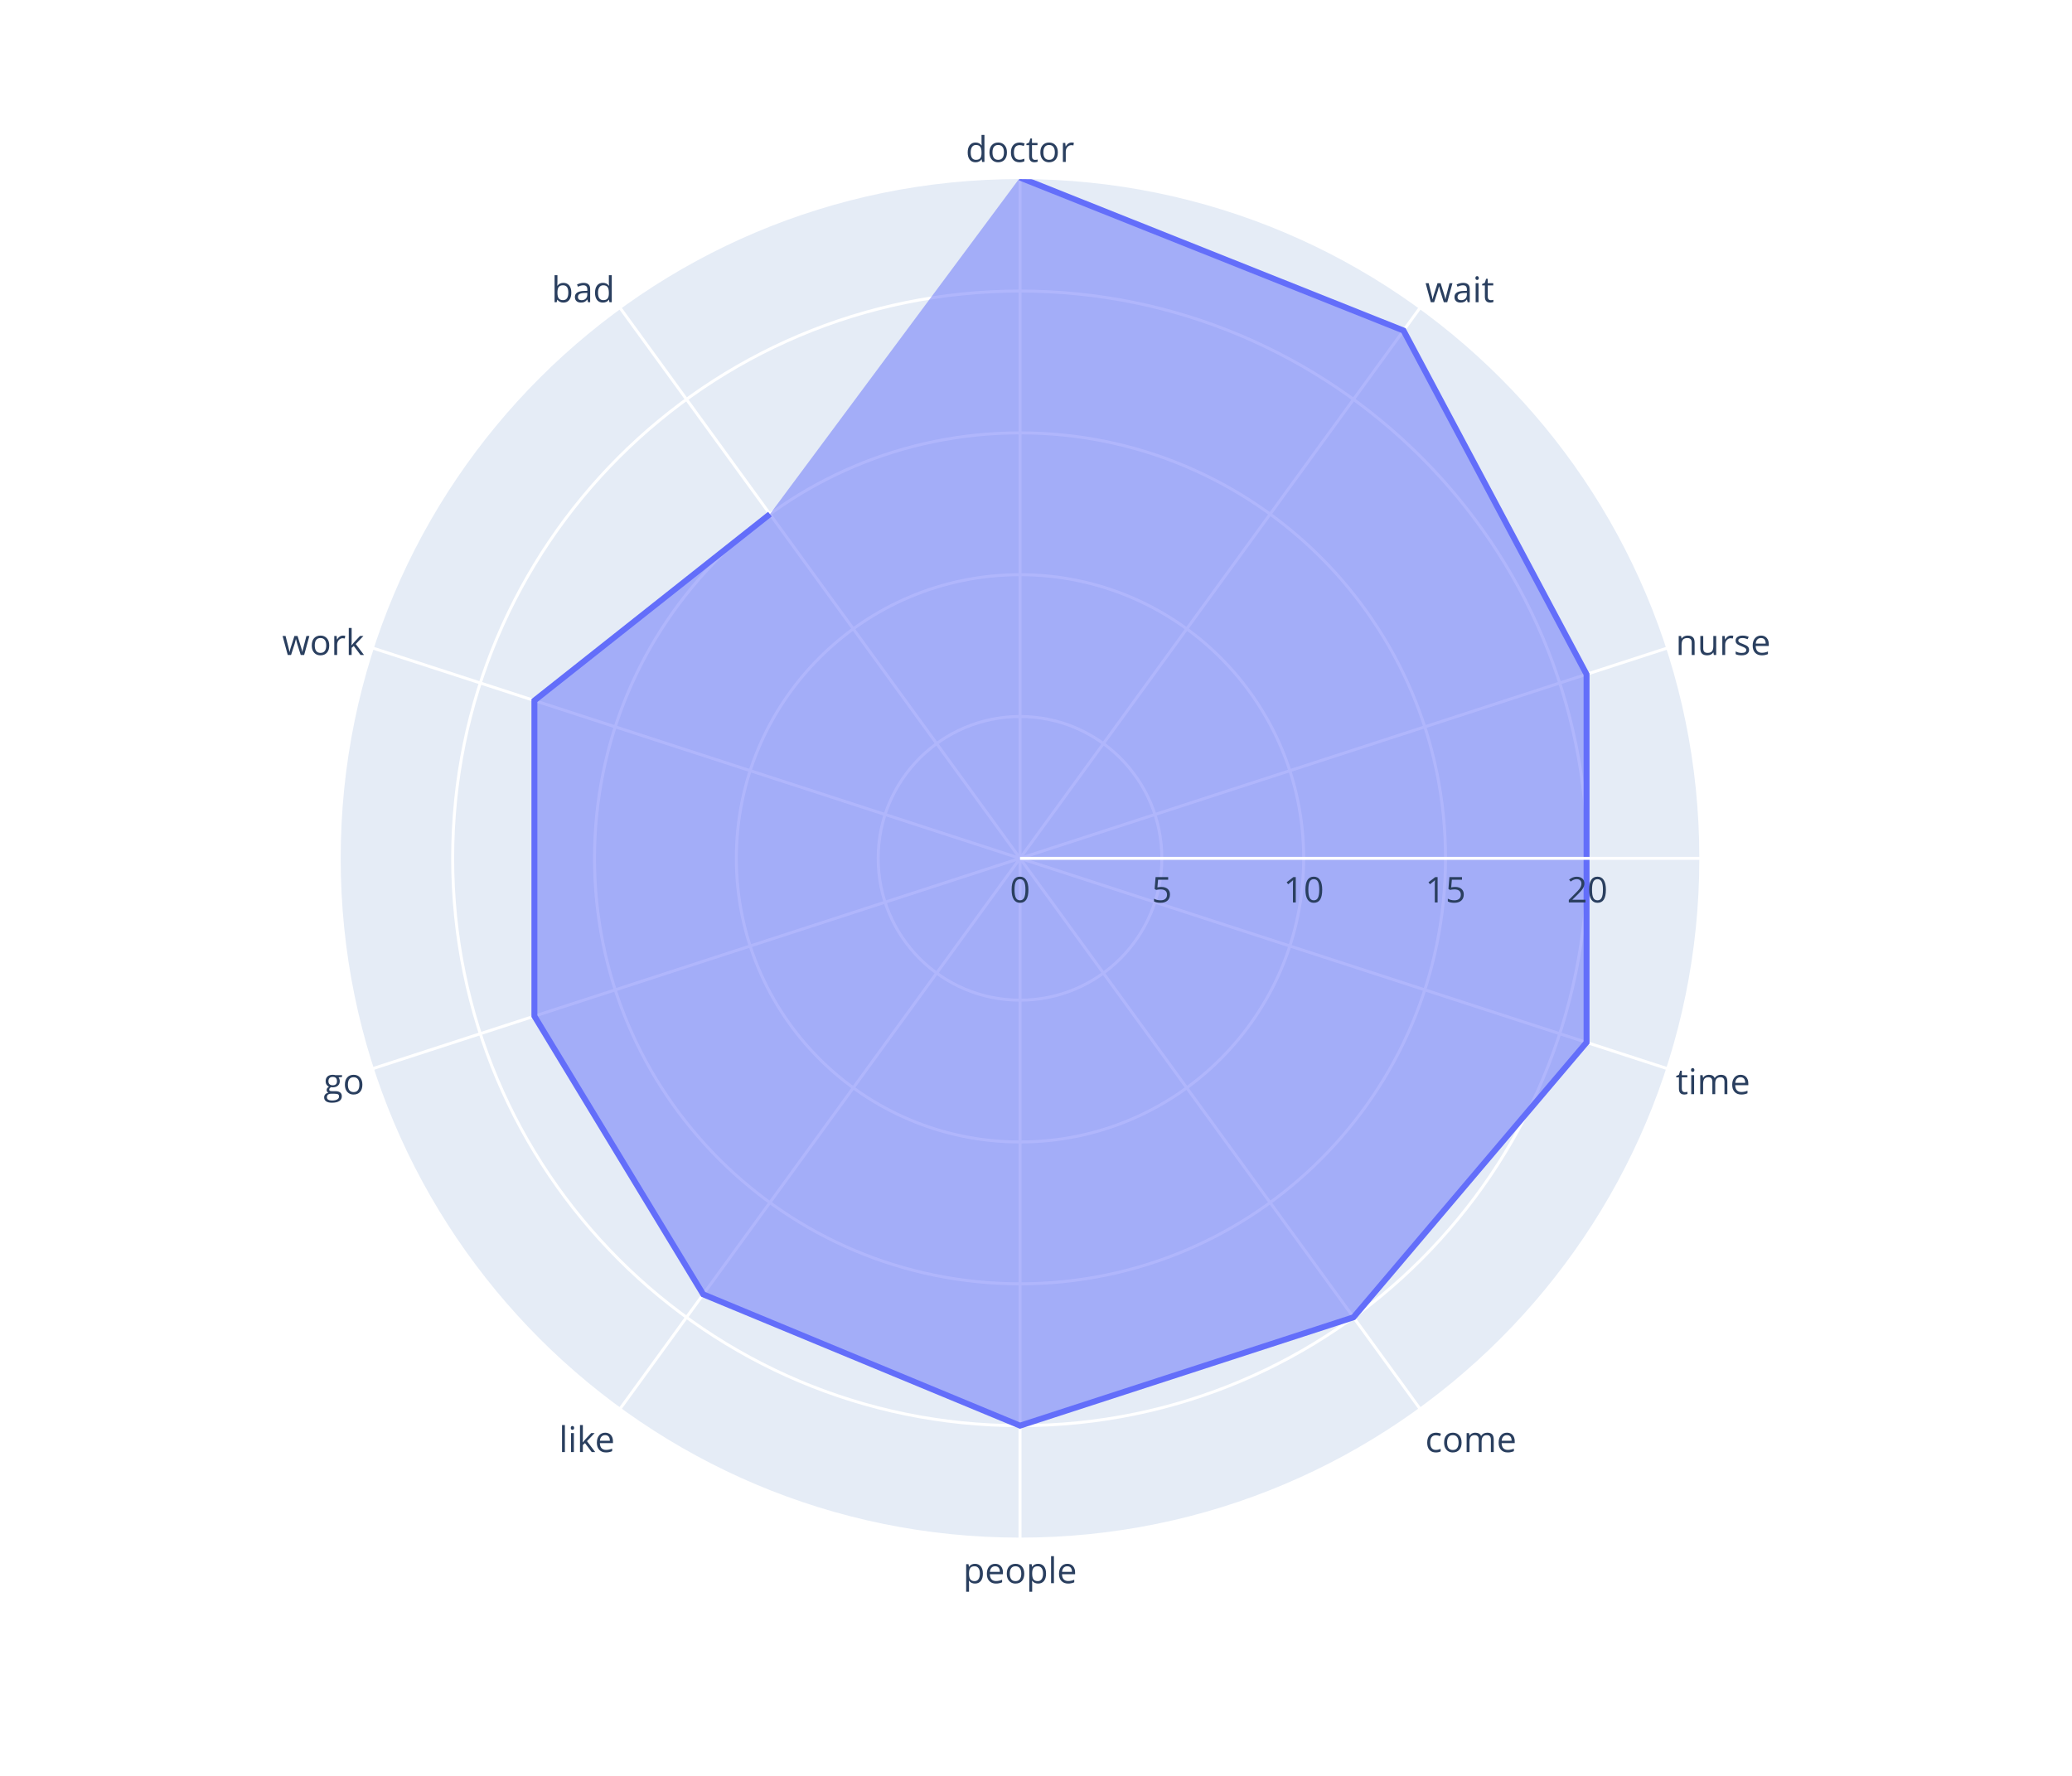
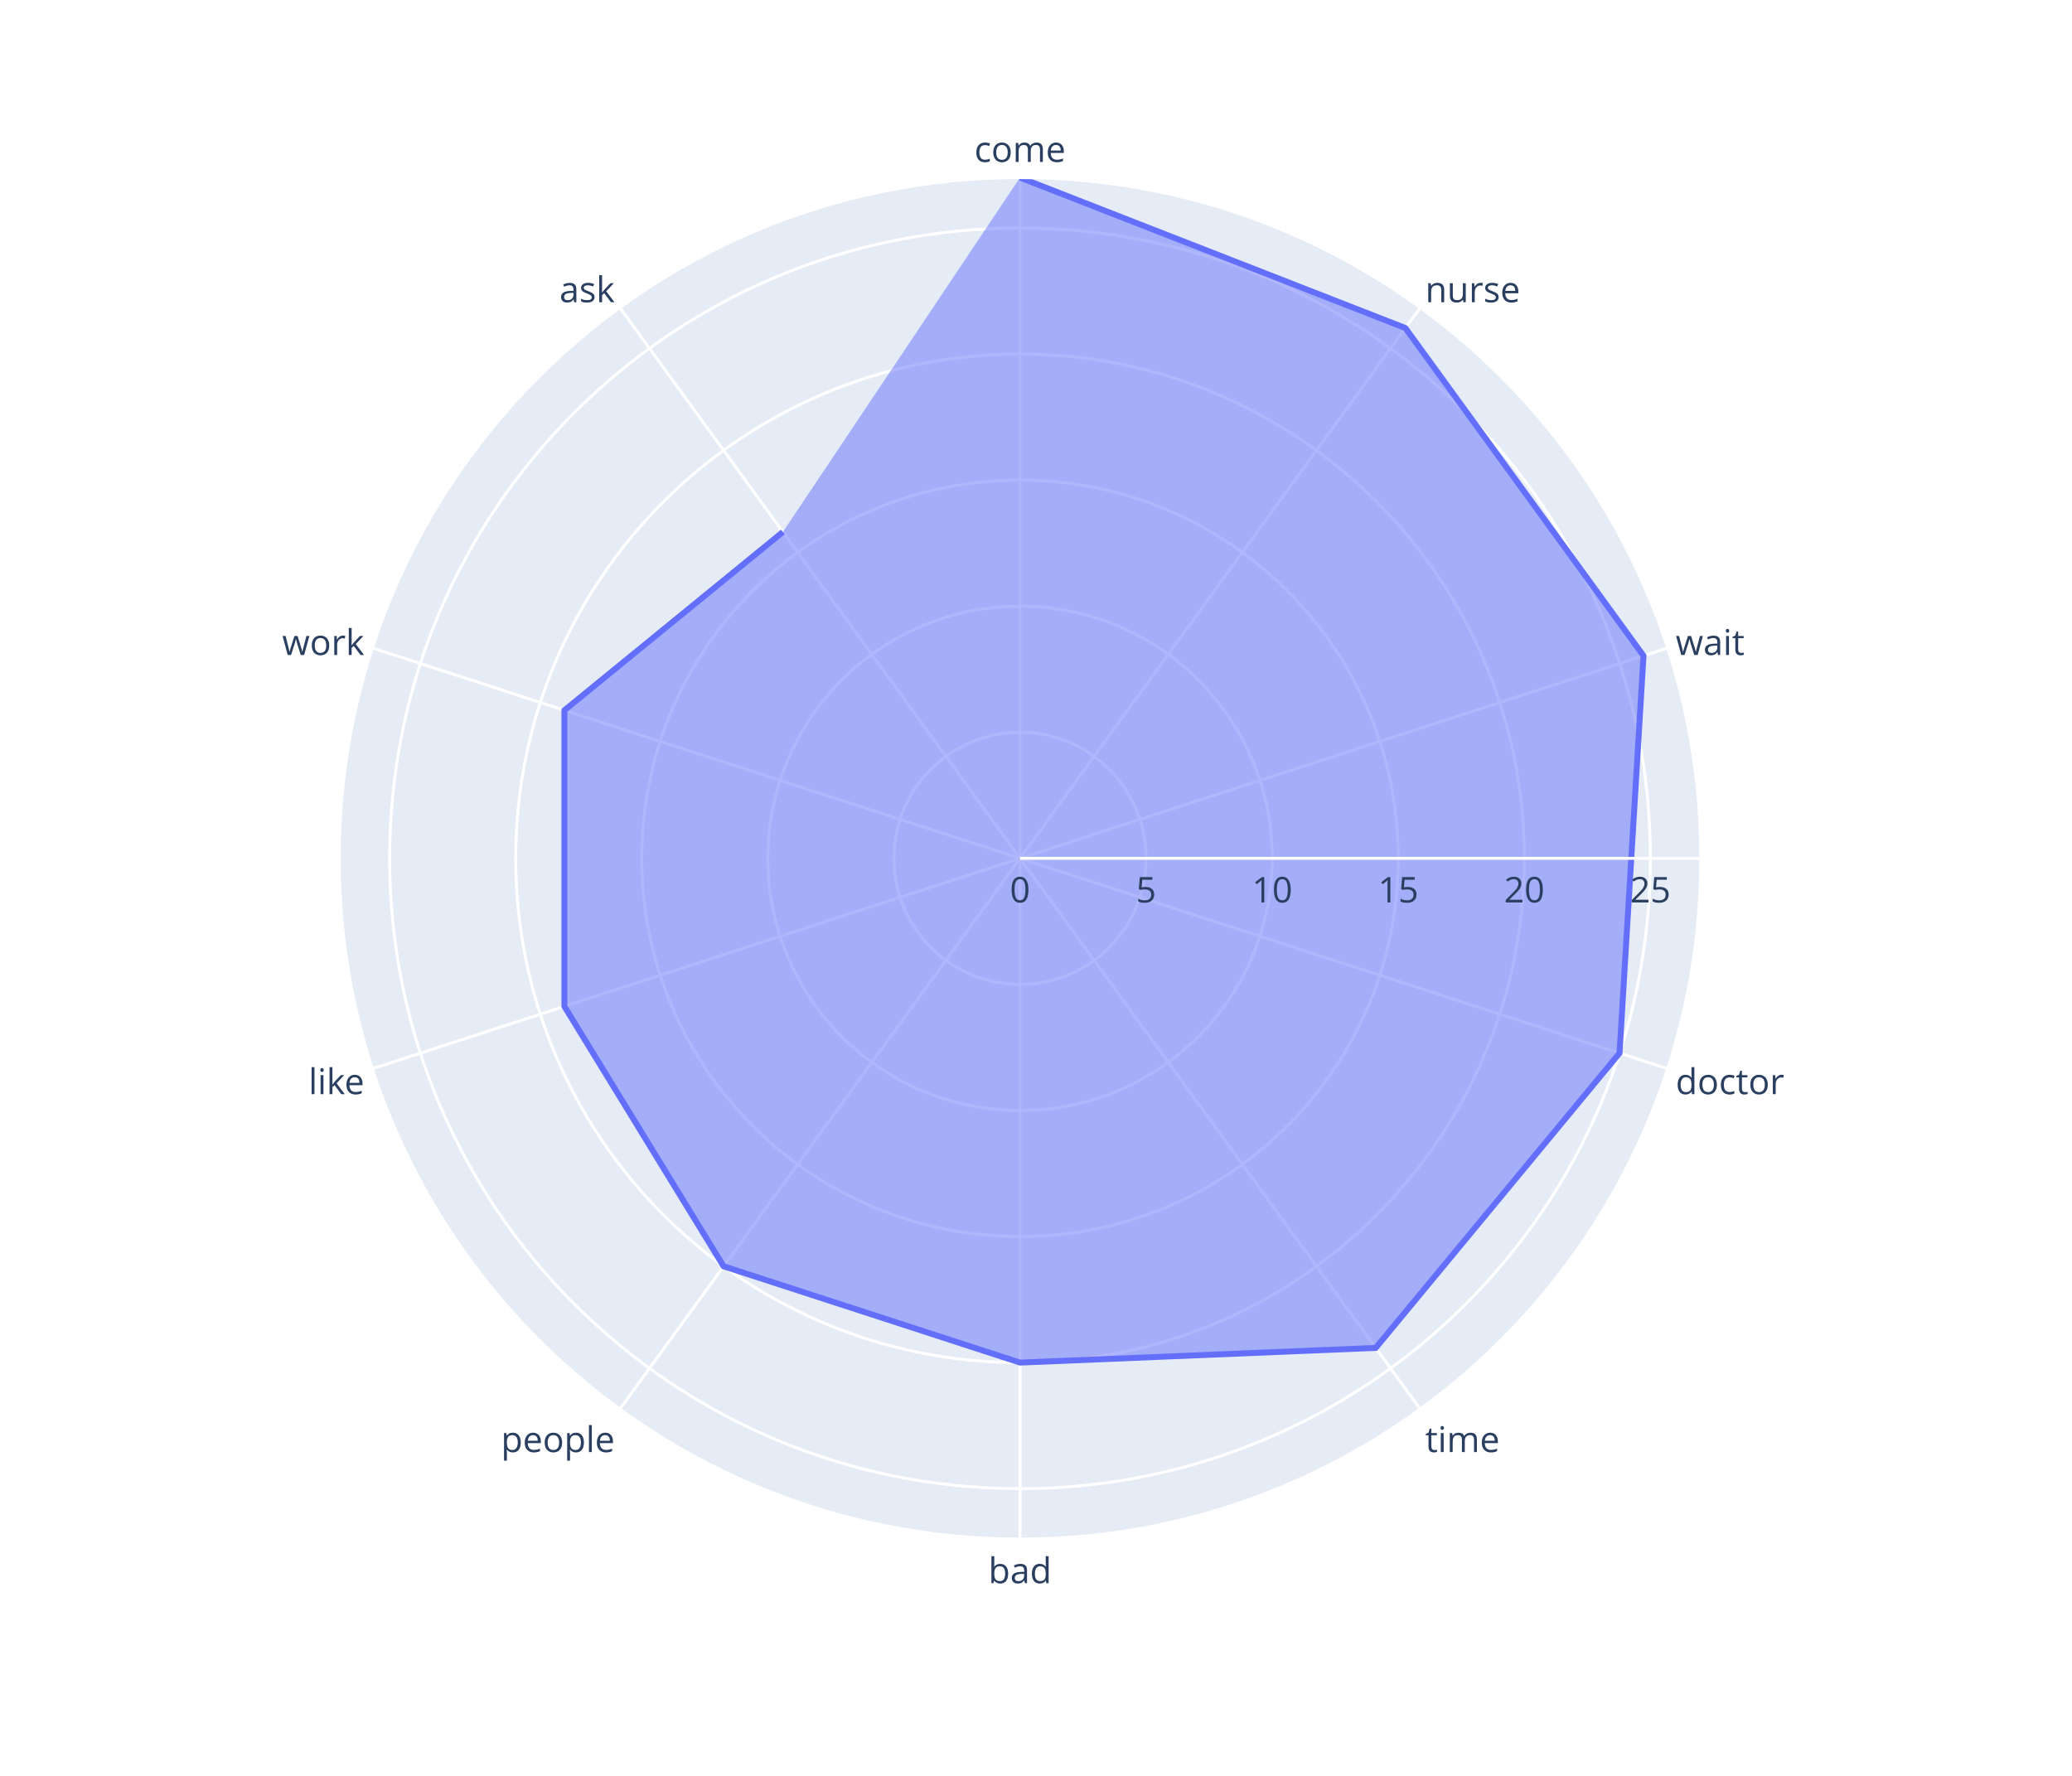
<svg xmlns="http://www.w3.org/2000/svg" class="main-svg" width="700" height="600" viewBox="0 0 700 600">
  <rect x="0" y="0" width="700" height="600" style="fill: rgb(255, 255, 255); fill-opacity: 1;" />
-   <defs id="defs-ccf3ea">
+   <defs id="defs-cda41e">
    <g class="clips">
-       <clipPath id="clipccf3eapolar-for-traces">
+       <clipPath id="clipcda41epolar-for-traces">
        <path d="M230,0A230,230 0,1,0 -230,-2.8166876380389125e-14A230,230 0,1,0 230,5.633375276077825e-14Z" transform="translate(230,230)" />
      </clipPath>
    </g>
    <g class="gradients" />
  </defs>
  <g class="bglayer" />
  <g class="layer-below">
    <g class="imagelayer" />
    <g class="shapelayer" />
  </g>
  <g class="cartesianlayer" />
  <g class="polarlayer">
    <g class="polar">
      <g class="polarsublayer draglayer" />
      <g class="polarsublayer plotbg">
        <path d="M230,0A230,230 0,1,0 -230,-2.8166876380389125e-14A230,230 0,1,0 230,5.633375276077825e-14Z" transform="translate(344.6,290)" style="fill: rgb(229, 236, 246); fill-opacity: 1;" />
      </g>
      <g class="polarsublayer backplot">
        <g class="maplayer" />
      </g>
      <g class="polarsublayer angular-grid" style="fill: none;">
        <path class="angularaxisgrid" d="M344.6,290L344.6,60" style="stroke: rgb(255, 255, 255); stroke-opacity: 1; stroke-width: 1px;" />
        <path class="angularaxisgrid" d="M344.6,290L479.791,103.926" style="stroke: rgb(255, 255, 255); stroke-opacity: 1; stroke-width: 1px;" />
        <path class="angularaxisgrid" d="M344.6,290L563.343,218.926" style="stroke: rgb(255, 255, 255); stroke-opacity: 1; stroke-width: 1px;" />
        <path class="angularaxisgrid" d="M344.6,290L563.343,361.074" style="stroke: rgb(255, 255, 255); stroke-opacity: 1; stroke-width: 1px;" />
        <path class="angularaxisgrid" d="M344.6,290L479.791,476.074" style="stroke: rgb(255, 255, 255); stroke-opacity: 1; stroke-width: 1px;" />
        <path class="angularaxisgrid" d="M344.6,290L344.6,520" style="stroke: rgb(255, 255, 255); stroke-opacity: 1; stroke-width: 1px;" />
        <path class="angularaxisgrid" d="M344.6,290L209.409,476.074" style="stroke: rgb(255, 255, 255); stroke-opacity: 1; stroke-width: 1px;" />
        <path class="angularaxisgrid" d="M344.6,290L125.857,361.074" style="stroke: rgb(255, 255, 255); stroke-opacity: 1; stroke-width: 1px;" />
        <path class="angularaxisgrid" d="M344.6,290L125.857,218.926" style="stroke: rgb(255, 255, 255); stroke-opacity: 1; stroke-width: 1px;" />
        <path class="angularaxisgrid" d="M344.6,290L209.409,103.926" style="stroke: rgb(255, 255, 255); stroke-opacity: 1; stroke-width: 1px;" />
      </g>
      <g class="polarsublayer radial-grid" transform="translate(344.6,290)" style="fill: none;">
-         <path class="xgrid" d="M47.92,0A47.92,47.92 0,1,0 -47.92,-5.868507461514117e-15A47.92,47.92 0,1,0 47.92,1.1737014923028234e-14Z" style="stroke: rgb(255, 255, 255); stroke-opacity: 1; stroke-width: 1px;" />
-         <path class="xgrid" d="M95.83,0A95.83,95.83 0,1,0 -95.83,-1.1735790276229085e-14A95.83,95.83 0,1,0 95.83,2.347158055245817e-14Z" style="stroke: rgb(255, 255, 255); stroke-opacity: 1; stroke-width: 1px;" />
-         <path class="xgrid" d="M143.75,0A143.75,143.75 0,1,0 -143.75,-1.7604297737743203e-14A143.75,143.75 0,1,0 143.75,3.5208595475486406e-14Z" style="stroke: rgb(255, 255, 255); stroke-opacity: 1; stroke-width: 1px;" />
-         <path class="xgrid" d="M191.67,0A191.67,191.67 0,1,0 -191.67,-2.347280519925732e-14A191.67,191.67 0,1,0 191.67,4.694561039851464e-14Z" style="stroke: rgb(255, 255, 255); stroke-opacity: 1; stroke-width: 1px;" />
+         <path class="xgrid" d="M42.59,0A42.59,42.59 0,1,0 -42.59,-5.2157707175685775e-15A42.59,42.59 0,1,0 42.59,1.0431541435137155e-14Z" style="stroke: rgb(255, 255, 255); stroke-opacity: 1; stroke-width: 1px;" />
+         <path class="xgrid" d="M85.19,0A85.19,85.19 0,1,0 -85.19,-1.0432766081936302e-14A85.19,85.19 0,1,0 85.19,2.0865532163872603e-14Z" style="stroke: rgb(255, 255, 255); stroke-opacity: 1; stroke-width: 1px;" />
+         <path class="xgrid" d="M127.78,0A127.78,127.78 0,1,0 -127.78,-1.564853679950488e-14A127.78,127.78 0,1,0 127.78,3.129707359900976e-14Z" style="stroke: rgb(255, 255, 255); stroke-opacity: 1; stroke-width: 1px;" />
+         <path class="xgrid" d="M170.37,0A170.37,170.37 0,1,0 -170.37,-2.0864307517073458e-14A170.37,170.37 0,1,0 170.37,4.1728615034146916e-14Z" style="stroke: rgb(255, 255, 255); stroke-opacity: 1; stroke-width: 1px;" />
+         <path class="xgrid" d="M212.96,0A212.96,212.96 0,1,0 -212.96,-2.6080078234642034e-14A212.96,212.96 0,1,0 212.96,5.216015646928407e-14Z" style="stroke: rgb(255, 255, 255); stroke-opacity: 1; stroke-width: 1px;" />
      </g>
-       <g class="polarsublayer frontplot" transform="translate(114.6,60)" clip-path="url('#clipccf3eapolar-for-traces')">
+       <g class="polarsublayer frontplot" transform="translate(114.6,60)" clip-path="url('#clipcda41epolar-for-traces')">
        <g class="barlayer" />
        <g class="scatterlayer">
-           <g class="trace scatter trace7cd9cc" style="stroke-miterlimit: 2; opacity: 1;">
+           <g class="trace scatter trace9edccb" style="stroke-miterlimit: 2; opacity: 1;">
            <g class="fills">
              <g>
-                 <path class="js-fill" d="M230,0L359.56,51.68L421.4,167.81L421.4,292.19L342.66,385.06L230,421.67L122.97,377.31L65.94,283.31L65.94,176.69L145.51,113.7Z" style="fill: rgb(99, 110, 250); fill-opacity: 0.5; stroke-width: 0;" />
+                 <path class="js-fill" d="M230,0L360.18,50.82L440.64,161.56L432.54,295.81L350.17,395.4L230,400.37L129.86,367.83L76.07,280.01L76.07,179.99L149.89,119.73Z" style="fill: rgb(99, 110, 250); fill-opacity: 0.5; stroke-width: 0;" />
              </g>
            </g>
            <g class="errorbars" />
            <g class="lines">
-               <path class="js-line" d="M230,0L359.56,51.68L421.4,167.81L421.4,292.19L342.66,385.06L230,421.67L122.97,377.31L65.94,283.31L65.94,176.69L145.51,113.7" style="vector-effect: non-scaling-stroke; fill: none; stroke: rgb(99, 110, 250); stroke-opacity: 1; stroke-width: 2px; opacity: 1;" />
+               <path class="js-line" d="M230,0L360.18,50.82L440.64,161.56L432.54,295.81L350.17,395.4L230,400.37L129.86,367.83L76.07,280.01L76.07,179.99L149.89,119.73" style="vector-effect: non-scaling-stroke; fill: none; stroke: rgb(99, 110, 250); stroke-opacity: 1; stroke-width: 2px; opacity: 1;" />
            </g>
            <g class="points" />
            <g class="text" />
          </g>
        </g>
      </g>
      <g class="polarsublayer angular-line">
        <path d="M230,0A230,230 0,1,0 -230,-2.8166876380389125e-14A230,230 0,1,0 230,5.633375276077825e-14Z" transform="translate(344.6,290)" stroke-width="1" style="fill: none; stroke: rgb(255, 255, 255); stroke-opacity: 1;" />
      </g>
      <g class="polarsublayer radial-line">
        <line x1="0" y1="0" x2="230" y2="0" transform="translate(344.6,290)rotate(0)" stroke-width="1" style="fill: none; stroke: rgb(255, 255, 255); stroke-opacity: 1;" />
      </g>
      <g class="polarsublayer angular-axis">
        <g class="angularaxistick">
-           <text text-anchor="middle" x="1.7757378587636624e-16" y="-5.3" transform="translate(344.6,60)" style="font-family: 'Open Sans', verdana, arial, sans-serif; font-size: 12px; fill: rgb(42, 63, 95); fill-opacity: 1; white-space: pre;">doctor</text>
+           <text text-anchor="middle" x="1.7757378587636624e-16" y="-5.3" transform="translate(344.6,60)" style="font-family: 'Open Sans', verdana, arial, sans-serif; font-size: 12px; fill: rgb(42, 63, 95); fill-opacity: 1; white-space: pre;">come</text>
        </g>
        <g class="angularaxistick">
-           <text text-anchor="start" x="1.705" y="-1.819" transform="translate(479.7906,103.9261)" style="font-family: 'Open Sans', verdana, arial, sans-serif; font-size: 12px; fill: rgb(42, 63, 95); fill-opacity: 1; white-space: pre;">wait</text>
+           <text text-anchor="start" x="1.705" y="-1.819" transform="translate(479.7906,103.9261)" style="font-family: 'Open Sans', verdana, arial, sans-serif; font-size: 12px; fill: rgb(42, 63, 95); fill-opacity: 1; white-space: pre;">nurse</text>
        </g>
        <g class="angularaxistick">
-           <text text-anchor="start" x="2.758" y="2.357" transform="translate(563.343,218.9261)" style="font-family: 'Open Sans', verdana, arial, sans-serif; font-size: 12px; fill: rgb(42, 63, 95); fill-opacity: 1; white-space: pre;">nurse</text>
+           <text text-anchor="start" x="2.758" y="2.357" transform="translate(563.343,218.9261)" style="font-family: 'Open Sans', verdana, arial, sans-serif; font-size: 12px; fill: rgb(42, 63, 95); fill-opacity: 1; white-space: pre;">wait</text>
        </g>
        <g class="angularaxistick">
-           <text text-anchor="start" x="2.758" y="8.599" transform="translate(563.343,361.0739)" style="font-family: 'Open Sans', verdana, arial, sans-serif; font-size: 12px; fill: rgb(42, 63, 95); fill-opacity: 1; white-space: pre;">time</text>
+           <text text-anchor="start" x="2.758" y="8.599" transform="translate(563.343,361.0739)" style="font-family: 'Open Sans', verdana, arial, sans-serif; font-size: 12px; fill: rgb(42, 63, 95); fill-opacity: 1; white-space: pre;">doctor</text>
        </g>
        <g class="angularaxistick">
-           <text text-anchor="start" x="1.705" y="14.523" transform="translate(479.7906,476.0739)" style="font-family: 'Open Sans', verdana, arial, sans-serif; font-size: 12px; fill: rgb(42, 63, 95); fill-opacity: 1; white-space: pre;">come</text>
+           <text text-anchor="start" x="1.705" y="14.523" transform="translate(479.7906,476.0739)" style="font-family: 'Open Sans', verdana, arial, sans-serif; font-size: 12px; fill: rgb(42, 63, 95); fill-opacity: 1; white-space: pre;">time</text>
        </g>
        <g class="angularaxistick">
-           <text text-anchor="middle" x="1.7757378587636624e-16" y="14.9" transform="translate(344.6,520)" style="font-family: 'Open Sans', verdana, arial, sans-serif; font-size: 12px; fill: rgb(42, 63, 95); fill-opacity: 1; white-space: pre;">people</text>
+           <text text-anchor="middle" x="1.7757378587636624e-16" y="14.9" transform="translate(344.6,520)" style="font-family: 'Open Sans', verdana, arial, sans-serif; font-size: 12px; fill: rgb(42, 63, 95); fill-opacity: 1; white-space: pre;">bad</text>
        </g>
        <g class="angularaxistick">
-           <text text-anchor="end" x="-1.705" y="14.523" transform="translate(209.4094,476.0739)" style="font-family: 'Open Sans', verdana, arial, sans-serif; font-size: 12px; fill: rgb(42, 63, 95); fill-opacity: 1; white-space: pre;">like</text>
+           <text text-anchor="end" x="-1.705" y="14.523" transform="translate(209.4094,476.0739)" style="font-family: 'Open Sans', verdana, arial, sans-serif; font-size: 12px; fill: rgb(42, 63, 95); fill-opacity: 1; white-space: pre;">people</text>
        </g>
        <g class="angularaxistick">
-           <text text-anchor="end" x="-2.758" y="8.599" transform="translate(125.857,361.0739)" style="font-family: 'Open Sans', verdana, arial, sans-serif; font-size: 12px; fill: rgb(42, 63, 95); fill-opacity: 1; white-space: pre;">go</text>
+           <text text-anchor="end" x="-2.758" y="8.599" transform="translate(125.857,361.0739)" style="font-family: 'Open Sans', verdana, arial, sans-serif; font-size: 12px; fill: rgb(42, 63, 95); fill-opacity: 1; white-space: pre;">like</text>
        </g>
        <g class="angularaxistick">
          <text text-anchor="end" x="-2.758" y="2.357" transform="translate(125.857,218.9261)" style="font-family: 'Open Sans', verdana, arial, sans-serif; font-size: 12px; fill: rgb(42, 63, 95); fill-opacity: 1; white-space: pre;">work</text>
        </g>
        <g class="angularaxistick">
-           <text text-anchor="end" x="-1.705" y="-1.819" transform="translate(209.4094,103.9261)" style="font-family: 'Open Sans', verdana, arial, sans-serif; font-size: 12px; fill: rgb(42, 63, 95); fill-opacity: 1; white-space: pre;">bad</text>
+           <text text-anchor="end" x="-1.705" y="-1.819" transform="translate(209.4094,103.9261)" style="font-family: 'Open Sans', verdana, arial, sans-serif; font-size: 12px; fill: rgb(42, 63, 95); fill-opacity: 1; white-space: pre;">ask</text>
        </g>
      </g>
      <g class="polarsublayer radial-axis" transform="translate(344.6,290)rotate(0)">
        <g class="xtick">
          <text text-anchor="middle" x="0" y="14.9" transform="translate(0,0)" style="font-family: 'Open Sans', verdana, arial, sans-serif; font-size: 12px; fill: rgb(42, 63, 95); fill-opacity: 1; white-space: pre;">0</text>
        </g>
        <g class="xtick">
-           <text text-anchor="middle" x="0" y="14.9" transform="translate(47.92,0)" style="font-family: 'Open Sans', verdana, arial, sans-serif; font-size: 12px; fill: rgb(42, 63, 95); fill-opacity: 1; white-space: pre;">5</text>
+           <text text-anchor="middle" x="0" y="14.9" transform="translate(42.59,0)" style="font-family: 'Open Sans', verdana, arial, sans-serif; font-size: 12px; fill: rgb(42, 63, 95); fill-opacity: 1; white-space: pre;">5</text>
        </g>
        <g class="xtick">
-           <text text-anchor="middle" x="0" y="14.9" transform="translate(95.83,0)" style="font-family: 'Open Sans', verdana, arial, sans-serif; font-size: 12px; fill: rgb(42, 63, 95); fill-opacity: 1; white-space: pre;">10</text>
+           <text text-anchor="middle" x="0" y="14.9" transform="translate(85.19,0)" style="font-family: 'Open Sans', verdana, arial, sans-serif; font-size: 12px; fill: rgb(42, 63, 95); fill-opacity: 1; white-space: pre;">10</text>
        </g>
        <g class="xtick">
-           <text text-anchor="middle" x="0" y="14.9" transform="translate(143.75,0)" style="font-family: 'Open Sans', verdana, arial, sans-serif; font-size: 12px; fill: rgb(42, 63, 95); fill-opacity: 1; white-space: pre;">15</text>
+           <text text-anchor="middle" x="0" y="14.9" transform="translate(127.78,0)" style="font-family: 'Open Sans', verdana, arial, sans-serif; font-size: 12px; fill: rgb(42, 63, 95); fill-opacity: 1; white-space: pre;">15</text>
        </g>
        <g class="xtick">
-           <text text-anchor="middle" x="0" y="14.9" transform="translate(191.67,0)" style="font-family: 'Open Sans', verdana, arial, sans-serif; font-size: 12px; fill: rgb(42, 63, 95); fill-opacity: 1; white-space: pre;">20</text>
+           <text text-anchor="middle" x="0" y="14.9" transform="translate(170.37,0)" style="font-family: 'Open Sans', verdana, arial, sans-serif; font-size: 12px; fill: rgb(42, 63, 95); fill-opacity: 1; white-space: pre;">20</text>
+         </g>
+         <g class="xtick">
+           <text text-anchor="middle" x="0" y="14.9" transform="translate(212.96,0)" style="font-family: 'Open Sans', verdana, arial, sans-serif; font-size: 12px; fill: rgb(42, 63, 95); fill-opacity: 1; white-space: pre;">25</text>
        </g>
      </g>
    </g>
  </g>
  <g class="ternarylayer" />
  <g class="geolayer" />
  <g class="funnelarealayer" />
  <g class="pielayer" />
  <g class="sunburstlayer" />
  <g class="glimages" />
-   <defs id="topdefs-ccf3ea">
+   <defs id="topdefs-cda41e">
    <g class="clips" />
  </defs>
  <g class="layer-above">
    <g class="imagelayer" />
    <g class="shapelayer" />
  </g>
  <g class="infolayer">
    <g class="g-gtitle" />
    <g class="g-polartitle" />
  </g>
</svg>
